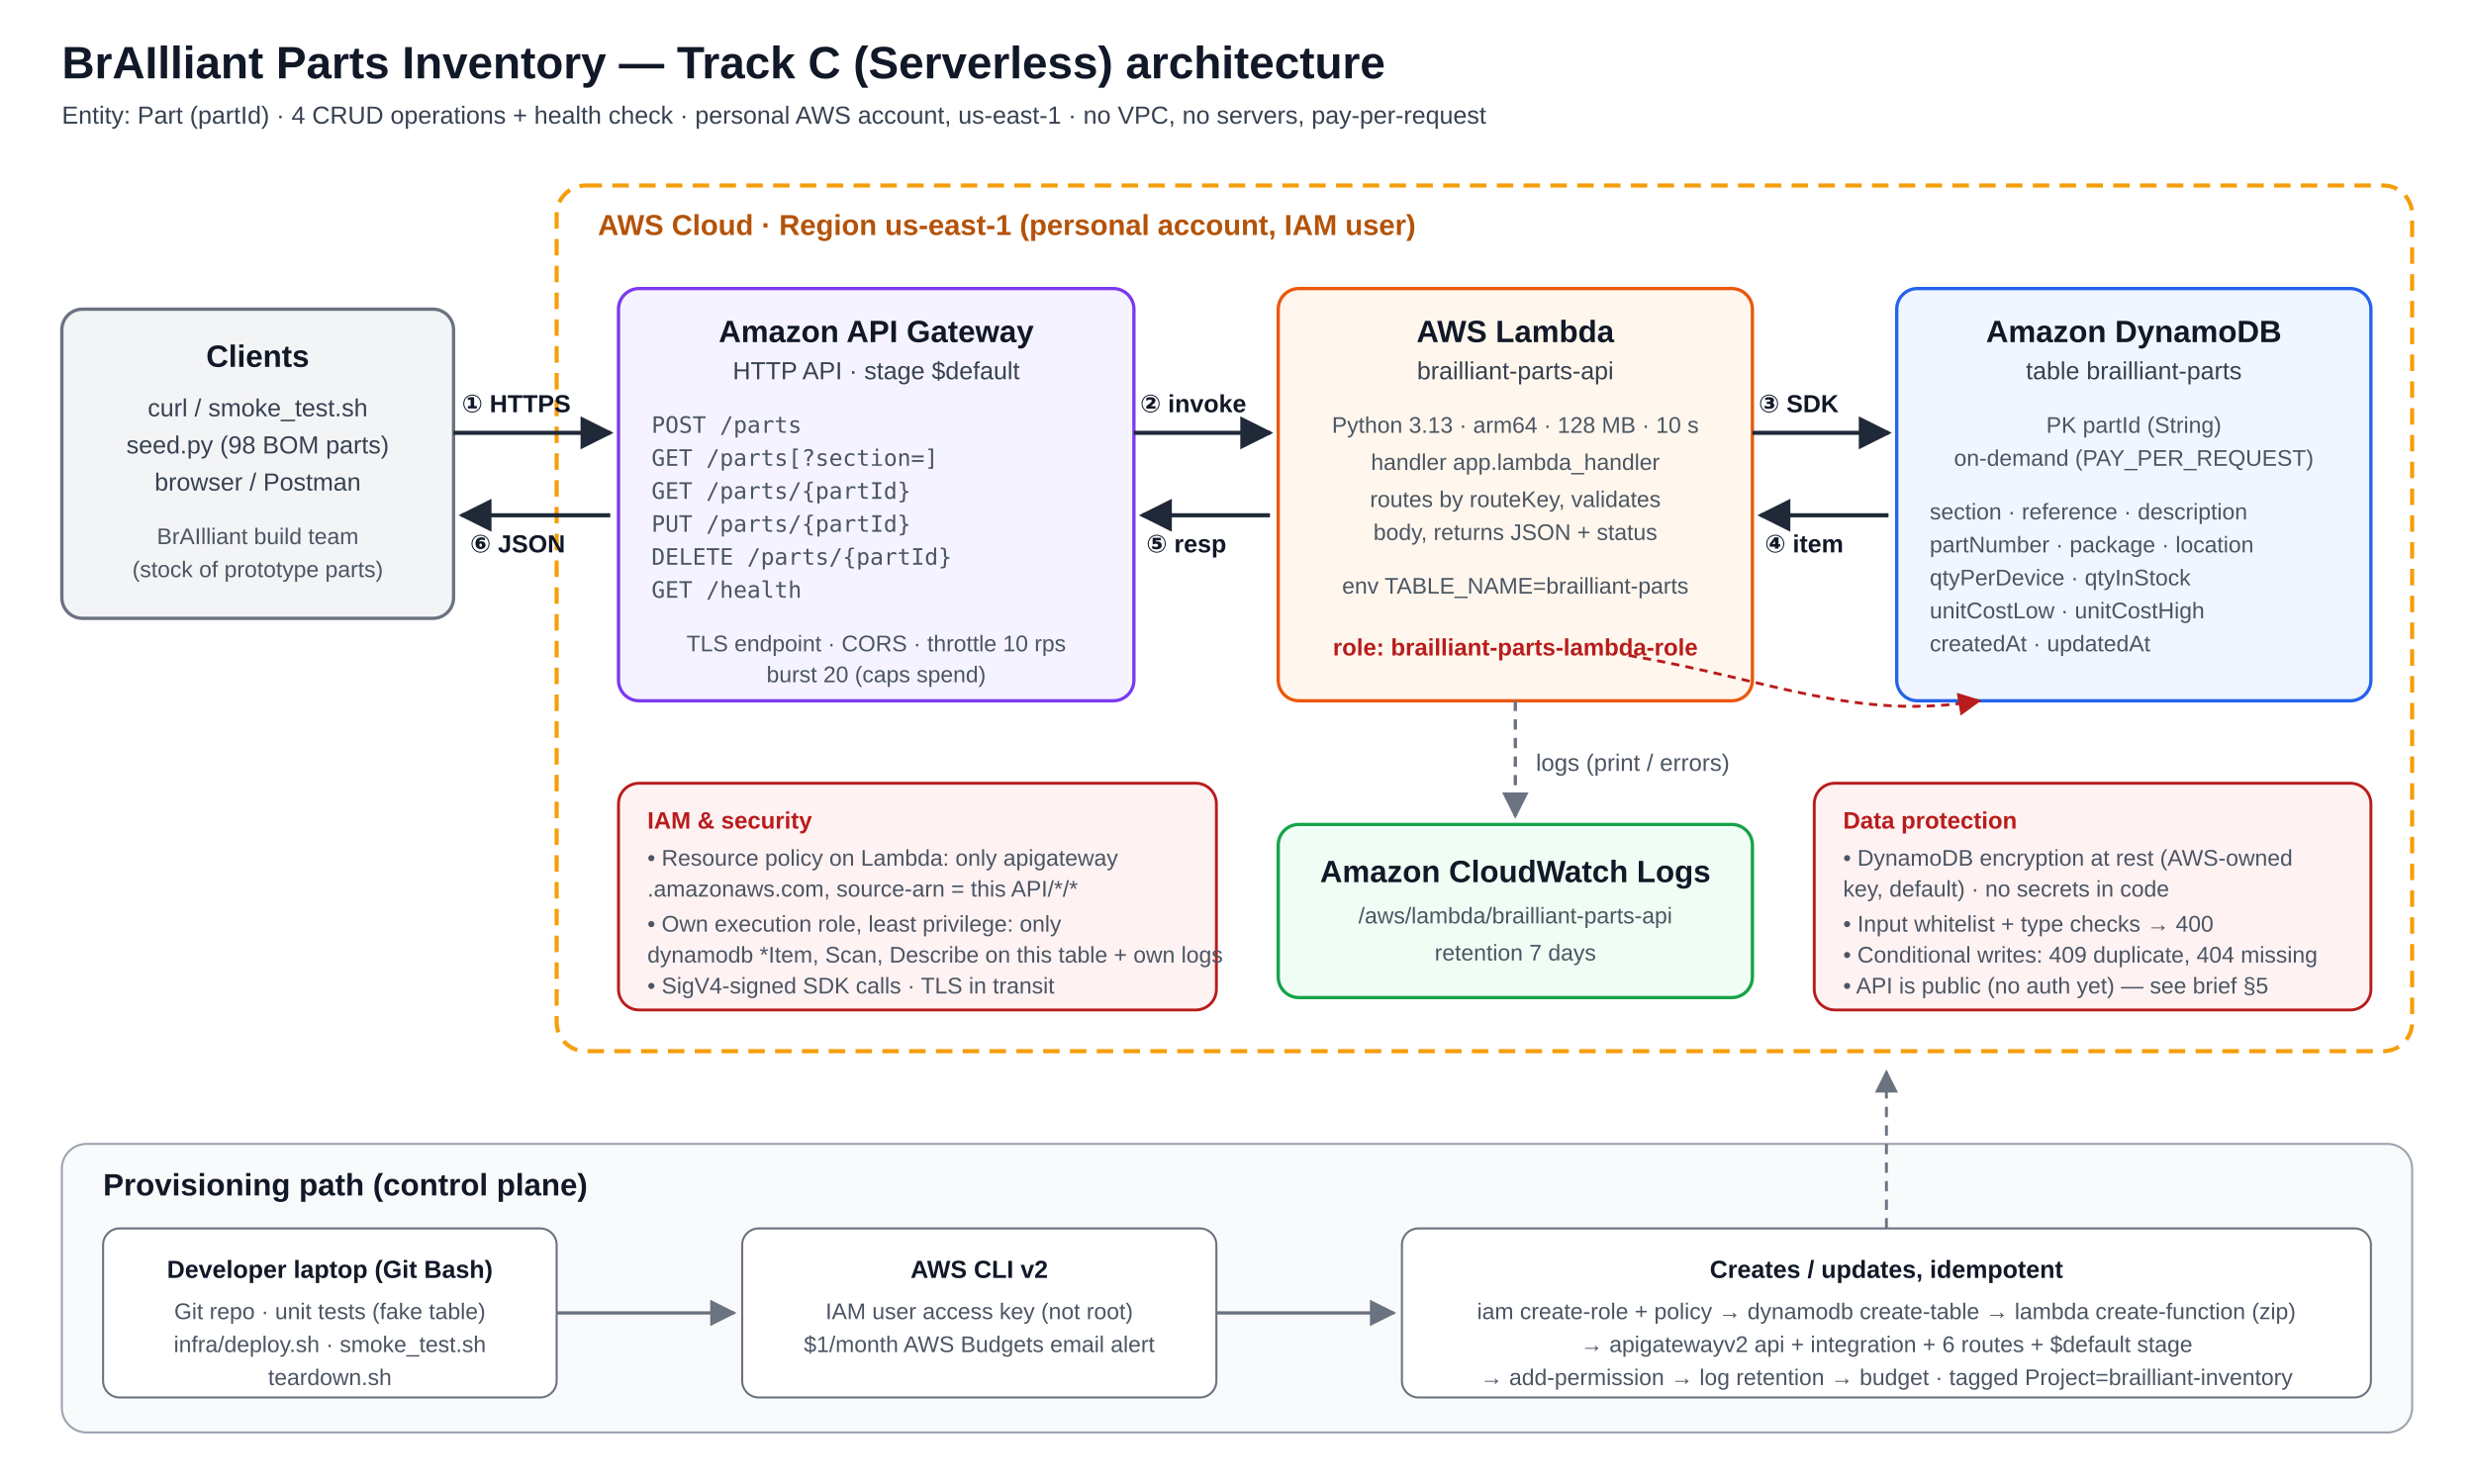
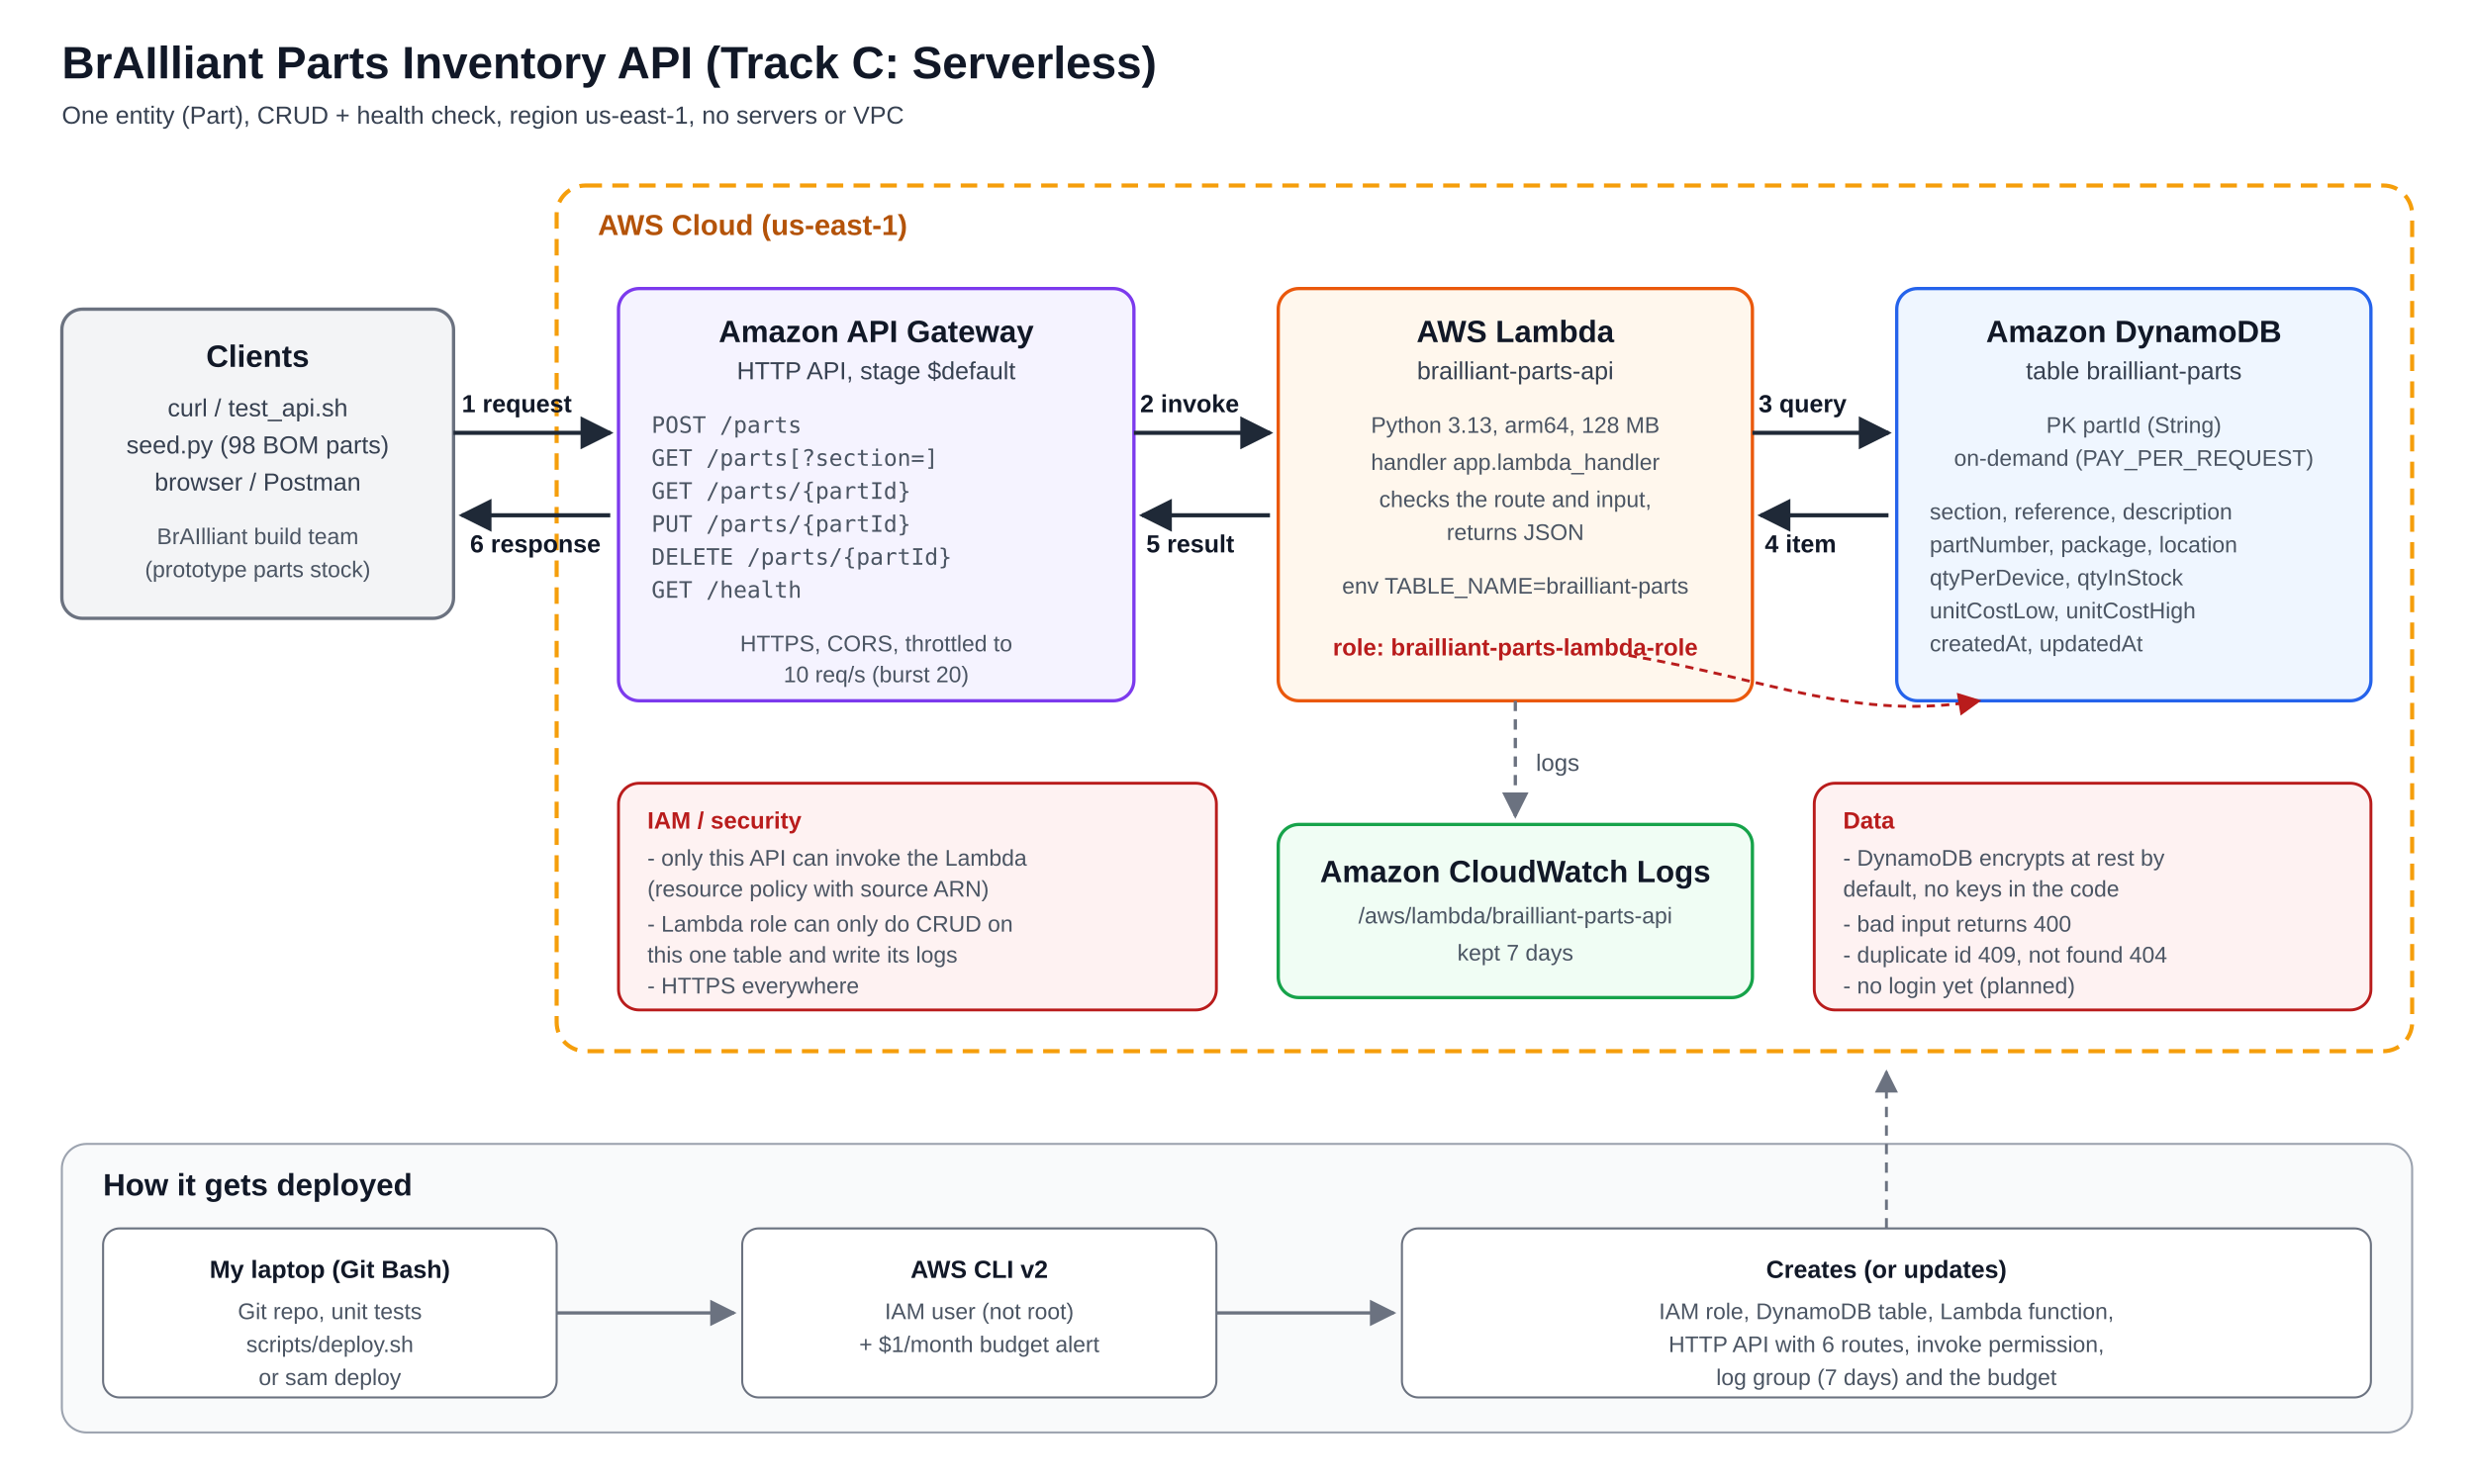
<svg xmlns="http://www.w3.org/2000/svg" viewBox="0 0 1200 720" width="1200" height="720" font-family="Segoe UI, Arial, sans-serif">
  <defs>
    <marker id="arr" viewBox="0 0 10 10" refX="9" refY="5" markerWidth="8" markerHeight="8" orient="auto-start-reverse">
      <path d="M0,0 L10,5 L0,10 z" fill="#1f2937" />
    </marker>
    <marker id="arrG" viewBox="0 0 10 10" refX="9" refY="5" markerWidth="8" markerHeight="8" orient="auto-start-reverse">
      <path d="M0,0 L10,5 L0,10 z" fill="#6b7280" />
    </marker>
    <marker id="arrR" viewBox="0 0 10 10" refX="9" refY="5" markerWidth="8" markerHeight="8" orient="auto-start-reverse">
      <path d="M0,0 L10,5 L0,10 z" fill="#b91c1c" />
    </marker>
    <style>
      .t{font-size:15px;font-weight:700;fill:#111827}
      .s{font-size:12px;fill:#374151}
      .x{font-size:11px;fill:#4b5563}
      .lbl{font-size:12px;fill:#111827;font-weight:600}
      .lblg{font-size:11.5px;fill:#4b5563}
      .lblr{font-size:11.5px;fill:#b91c1c;font-weight:600}
      .box{rx:10;stroke-width:1.6}
    </style>
  </defs>
  <rect width="1200" height="720" fill="#ffffff" />
-   <text x="30" y="38" font-size="22" font-weight="700" fill="#111827">BrAIlliant Parts Inventory — Track C (Serverless) architecture</text>
-   <text x="30" y="60" class="s">Entity: Part (partId) · 4 CRUD operations + health check · personal AWS account, us-east-1 · no VPC, no servers, pay-per-request</text>
+   <text x="30" y="38" font-size="22" font-weight="700" fill="#111827">BrAIlliant Parts Inventory API (Track C: Serverless)</text>
+   <text x="30" y="60" class="s">One entity (Part), CRUD + health check, region us-east-1, no servers or VPC</text>
  <rect x="30" y="150" width="190" height="150" class="box" fill="#f3f4f6" stroke="#6b7280" />
  <text x="125" y="178" text-anchor="middle" class="t">Clients</text>
-   <text x="125" y="202" text-anchor="middle" class="s">curl / smoke_test.sh</text>
+   <text x="125" y="202" text-anchor="middle" class="s">curl / test_api.sh</text>
  <text x="125" y="220" text-anchor="middle" class="s">seed.py (98 BOM parts)</text>
  <text x="125" y="238" text-anchor="middle" class="s">browser / Postman</text>
  <text x="125" y="264" text-anchor="middle" class="x">BrAIlliant build team</text>
-   <text x="125" y="280" text-anchor="middle" class="x">(stock of prototype parts)</text>
+   <text x="125" y="280" text-anchor="middle" class="x">(prototype parts stock)</text>
  <rect x="270" y="90" width="900" height="420" rx="14" fill="none" stroke="#f59e0b" stroke-width="2" stroke-dasharray="8 5" />
-   <text x="290" y="114" font-size="14" font-weight="700" fill="#b45309">AWS Cloud · Region us-east-1 (personal account, IAM user)</text>
+   <text x="290" y="114" font-size="14" font-weight="700" fill="#b45309">AWS Cloud (us-east-1)</text>
  <rect x="300" y="140" width="250" height="200" class="box" fill="#f5f3ff" stroke="#7c3aed" />
  <text x="425" y="166" text-anchor="middle" class="t">Amazon API Gateway</text>
-   <text x="425" y="184" text-anchor="middle" class="s">HTTP API · stage $default</text>
+   <text x="425" y="184" text-anchor="middle" class="s">HTTP API, stage $default</text>
  <text x="316" y="210" class="x" font-family="Consolas, monospace">POST   /parts</text>
  <text x="316" y="226" class="x" font-family="Consolas, monospace">GET    /parts[?section=]</text>
  <text x="316" y="242" class="x" font-family="Consolas, monospace">GET    /parts/{partId}</text>
  <text x="316" y="258" class="x" font-family="Consolas, monospace">PUT    /parts/{partId}</text>
  <text x="316" y="274" class="x" font-family="Consolas, monospace">DELETE /parts/{partId}</text>
  <text x="316" y="290" class="x" font-family="Consolas, monospace">GET    /health</text>
-   <text x="425" y="316" text-anchor="middle" class="x">TLS endpoint · CORS · throttle 10 rps</text>
-   <text x="425" y="331" text-anchor="middle" class="x">burst 20 (caps spend)</text>
+   <text x="425" y="316" text-anchor="middle" class="x">HTTPS, CORS, throttled to</text>
+   <text x="425" y="331" text-anchor="middle" class="x">10 req/s (burst 20)</text>
  <rect x="620" y="140" width="230" height="200" class="box" fill="#fff7ed" stroke="#ea580c" />
  <text x="735" y="166" text-anchor="middle" class="t">AWS Lambda</text>
  <text x="735" y="184" text-anchor="middle" class="s">brailliant-parts-api</text>
-   <text x="735" y="210" text-anchor="middle" class="x">Python 3.13 · arm64 · 128 MB · 10 s</text>
+   <text x="735" y="210" text-anchor="middle" class="x">Python 3.13, arm64, 128 MB</text>
  <text x="735" y="228" text-anchor="middle" class="x">handler app.lambda_handler</text>
-   <text x="735" y="246" text-anchor="middle" class="x">routes by routeKey, validates</text>
-   <text x="735" y="262" text-anchor="middle" class="x">body, returns JSON + status</text>
+   <text x="735" y="246" text-anchor="middle" class="x">checks the route and input,</text>
+   <text x="735" y="262" text-anchor="middle" class="x">returns JSON</text>
  <text x="735" y="288" text-anchor="middle" class="x">env TABLE_NAME=brailliant-parts</text>
  <text x="735" y="318" text-anchor="middle" class="lblr">role: brailliant-parts-lambda-role</text>
  <rect x="920" y="140" width="230" height="200" class="box" fill="#eff6ff" stroke="#2563eb" />
  <text x="1035" y="166" text-anchor="middle" class="t">Amazon DynamoDB</text>
  <text x="1035" y="184" text-anchor="middle" class="s">table brailliant-parts</text>
  <text x="1035" y="210" text-anchor="middle" class="x">PK partId (String)</text>
  <text x="1035" y="226" text-anchor="middle" class="x">on-demand (PAY_PER_REQUEST)</text>
-   <text x="936" y="252" class="x">section · reference · description</text>
-   <text x="936" y="268" class="x">partNumber · package · location</text>
-   <text x="936" y="284" class="x">qtyPerDevice · qtyInStock</text>
-   <text x="936" y="300" class="x">unitCostLow · unitCostHigh</text>
-   <text x="936" y="316" class="x">createdAt · updatedAt</text>
+   <text x="936" y="252" class="x">section, reference, description</text>
+   <text x="936" y="268" class="x">partNumber, package, location</text>
+   <text x="936" y="284" class="x">qtyPerDevice, qtyInStock</text>
+   <text x="936" y="300" class="x">unitCostLow, unitCostHigh</text>
+   <text x="936" y="316" class="x">createdAt, updatedAt</text>
  <rect x="620" y="400" width="230" height="84" class="box" fill="#f0fdf4" stroke="#16a34a" />
  <text x="735" y="428" text-anchor="middle" class="t">Amazon CloudWatch Logs</text>
  <text x="735" y="448" text-anchor="middle" class="x">/aws/lambda/brailliant-parts-api</text>
-   <text x="735" y="466" text-anchor="middle" class="x">retention 7 days</text>
+   <text x="735" y="466" text-anchor="middle" class="x">kept 7 days</text>
  <line x1="220" y1="210" x2="296" y2="210" stroke="#1f2937" stroke-width="2" marker-end="url(#arr)" />
-   <text x="224" y="200" class="lbl">① HTTPS</text>
+   <text x="224" y="200" class="lbl">1 request</text>
  <line x1="296" y1="250" x2="224" y2="250" stroke="#1f2937" stroke-width="2" marker-end="url(#arr)" />
-   <text x="228" y="268" class="lbl">⑥ JSON</text>
+   <text x="228" y="268" class="lbl">6 response</text>
  <line x1="550" y1="210" x2="616" y2="210" stroke="#1f2937" stroke-width="2" marker-end="url(#arr)" />
-   <text x="553" y="200" class="lbl">② invoke</text>
+   <text x="553" y="200" class="lbl">2 invoke</text>
  <line x1="616" y1="250" x2="554" y2="250" stroke="#1f2937" stroke-width="2" marker-end="url(#arr)" />
-   <text x="556" y="268" class="lbl">⑤ resp</text>
+   <text x="556" y="268" class="lbl">5 result</text>
  <line x1="850" y1="210" x2="916" y2="210" stroke="#1f2937" stroke-width="2" marker-end="url(#arr)" />
-   <text x="853" y="200" class="lbl">③ SDK</text>
+   <text x="853" y="200" class="lbl">3 query</text>
  <line x1="916" y1="250" x2="854" y2="250" stroke="#1f2937" stroke-width="2" marker-end="url(#arr)" />
-   <text x="856" y="268" class="lbl">④ item</text>
+   <text x="856" y="268" class="lbl">4 item</text>
  <line x1="735" y1="340" x2="735" y2="396" stroke="#6b7280" stroke-width="1.6" stroke-dasharray="5 4" marker-end="url(#arrG)" />
-   <text x="745" y="374" class="lblg">logs (print / errors)</text>
+   <text x="745" y="374" class="lblg">logs</text>
  <rect x="300" y="380" width="290" height="110" rx="10" fill="#fef2f2" stroke="#b91c1c" stroke-width="1.4" />
-   <text x="314" y="402" class="lblr">IAM &amp; security</text>
-   <text x="314" y="420" class="x">• Resource policy on Lambda: only apigateway</text>
-   <text x="314" y="435" class="x">   .amazonaws.com, source-arn = this API/*/*</text>
-   <text x="314" y="452" class="x">• Own execution role, least privilege: only</text>
-   <text x="314" y="467" class="x">   dynamodb *Item, Scan, Describe on this table + own logs</text>
-   <text x="314" y="482" class="x">• SigV4-signed SDK calls · TLS in transit</text>
+   <text x="314" y="402" class="lblr">IAM / security</text>
+   <text x="314" y="420" class="x">- only this API can invoke the Lambda</text>
+   <text x="314" y="435" class="x">  (resource policy with source ARN)</text>
+   <text x="314" y="452" class="x">- Lambda role can only do CRUD on</text>
+   <text x="314" y="467" class="x">  this one table and write its logs</text>
+   <text x="314" y="482" class="x">- HTTPS everywhere</text>
  <rect x="880" y="380" width="270" height="110" rx="10" fill="#fef2f2" stroke="#b91c1c" stroke-width="1.4" />
-   <text x="894" y="402" class="lblr">Data protection</text>
-   <text x="894" y="420" class="x">• DynamoDB encryption at rest (AWS-owned</text>
-   <text x="894" y="435" class="x">   key, default) · no secrets in code</text>
-   <text x="894" y="452" class="x">• Input whitelist + type checks → 400</text>
-   <text x="894" y="467" class="x">• Conditional writes: 409 duplicate, 404 missing</text>
-   <text x="894" y="482" class="x">• API is public (no auth yet) — see brief §5</text>
+   <text x="894" y="402" class="lblr">Data</text>
+   <text x="894" y="420" class="x">- DynamoDB encrypts at rest by</text>
+   <text x="894" y="435" class="x">  default, no keys in the code</text>
+   <text x="894" y="452" class="x">- bad input returns 400</text>
+   <text x="894" y="467" class="x">- duplicate id 409, not found 404</text>
+   <text x="894" y="482" class="x">- no login yet (planned)</text>
  <path d="M 790 318 C 860 330, 900 350, 960 340" fill="none" stroke="#b91c1c" stroke-width="1.4" stroke-dasharray="4 3" marker-end="url(#arrR)" />
  <rect x="30" y="555" width="1140" height="140" rx="12" fill="#f9fafb" stroke="#9ca3af" />
-   <text x="50" y="580" class="t">Provisioning path (control plane)</text>
+   <text x="50" y="580" class="t">How it gets deployed</text>
  <rect x="50" y="596" width="220" height="82" rx="8" fill="#ffffff" stroke="#6b7280" />
-   <text x="160" y="620" text-anchor="middle" class="lbl">Developer laptop (Git Bash)</text>
-   <text x="160" y="640" text-anchor="middle" class="x">Git repo · unit tests (fake table)</text>
-   <text x="160" y="656" text-anchor="middle" class="x">infra/deploy.sh · smoke_test.sh</text>
-   <text x="160" y="672" text-anchor="middle" class="x">teardown.sh</text>
+   <text x="160" y="620" text-anchor="middle" class="lbl">My laptop (Git Bash)</text>
+   <text x="160" y="640" text-anchor="middle" class="x">Git repo, unit tests</text>
+   <text x="160" y="656" text-anchor="middle" class="x">scripts/deploy.sh</text>
+   <text x="160" y="672" text-anchor="middle" class="x">or sam deploy</text>
  <line x1="270" y1="637" x2="356" y2="637" stroke="#6b7280" stroke-width="1.6" marker-end="url(#arrG)" />
  <rect x="360" y="596" width="230" height="82" rx="8" fill="#ffffff" stroke="#6b7280" />
  <text x="475" y="620" text-anchor="middle" class="lbl">AWS CLI v2</text>
-   <text x="475" y="640" text-anchor="middle" class="x">IAM user access key (not root)</text>
-   <text x="475" y="656" text-anchor="middle" class="x">$1/month AWS Budgets email alert</text>
+   <text x="475" y="640" text-anchor="middle" class="x">IAM user (not root)</text>
+   <text x="475" y="656" text-anchor="middle" class="x">+ $1/month budget alert</text>
  <line x1="590" y1="637" x2="676" y2="637" stroke="#6b7280" stroke-width="1.6" marker-end="url(#arrG)" />
  <rect x="680" y="596" width="470" height="82" rx="8" fill="#ffffff" stroke="#6b7280" />
-   <text x="915" y="620" text-anchor="middle" class="lbl">Creates / updates, idempotent</text>
-   <text x="915" y="640" text-anchor="middle" class="x">iam create-role + policy → dynamodb create-table → lambda create-function (zip)</text>
-   <text x="915" y="656" text-anchor="middle" class="x">→ apigatewayv2 api + integration + 6 routes + $default stage</text>
-   <text x="915" y="672" text-anchor="middle" class="x">→ add-permission → log retention → budget · tagged Project=brailliant-inventory</text>
+   <text x="915" y="620" text-anchor="middle" class="lbl">Creates (or updates)</text>
+   <text x="915" y="640" text-anchor="middle" class="x">IAM role, DynamoDB table, Lambda function,</text>
+   <text x="915" y="656" text-anchor="middle" class="x">HTTP API with 6 routes, invoke permission,</text>
+   <text x="915" y="672" text-anchor="middle" class="x">log group (7 days) and the budget</text>
  <path d="M 915 596 L 915 520" stroke="#6b7280" stroke-width="1.4" stroke-dasharray="5 4" marker-end="url(#arrG)" />
</svg>
